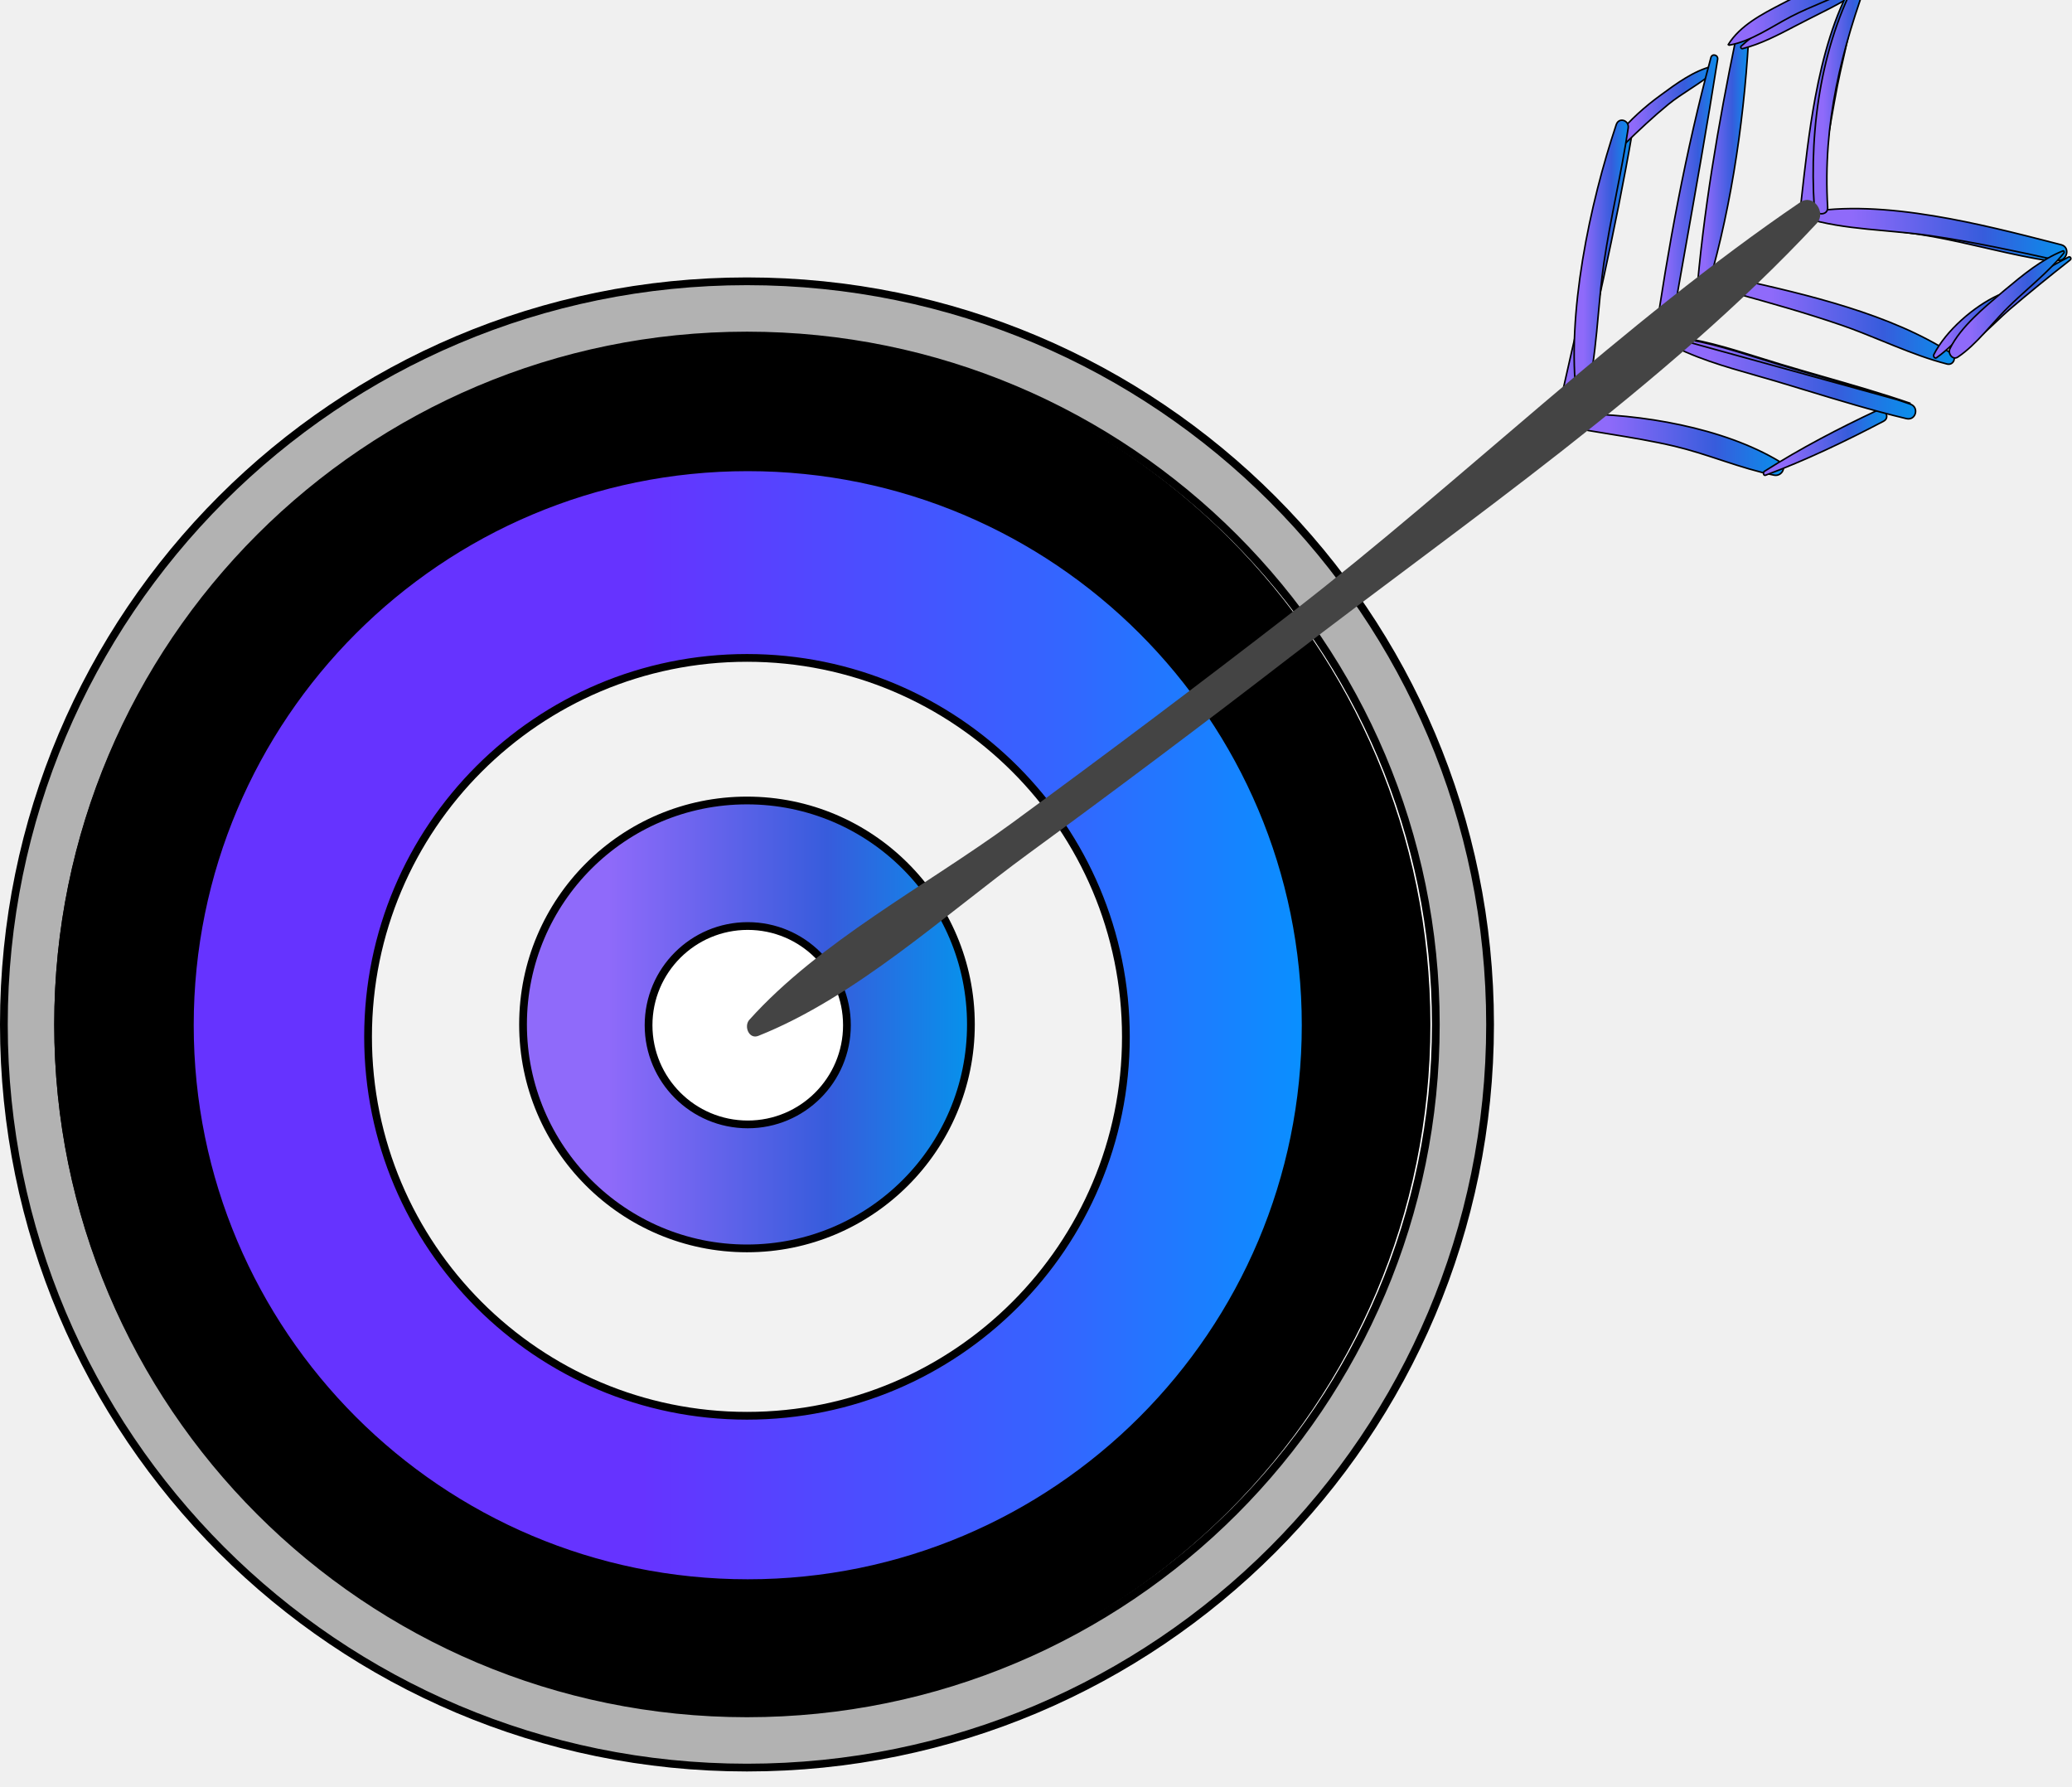
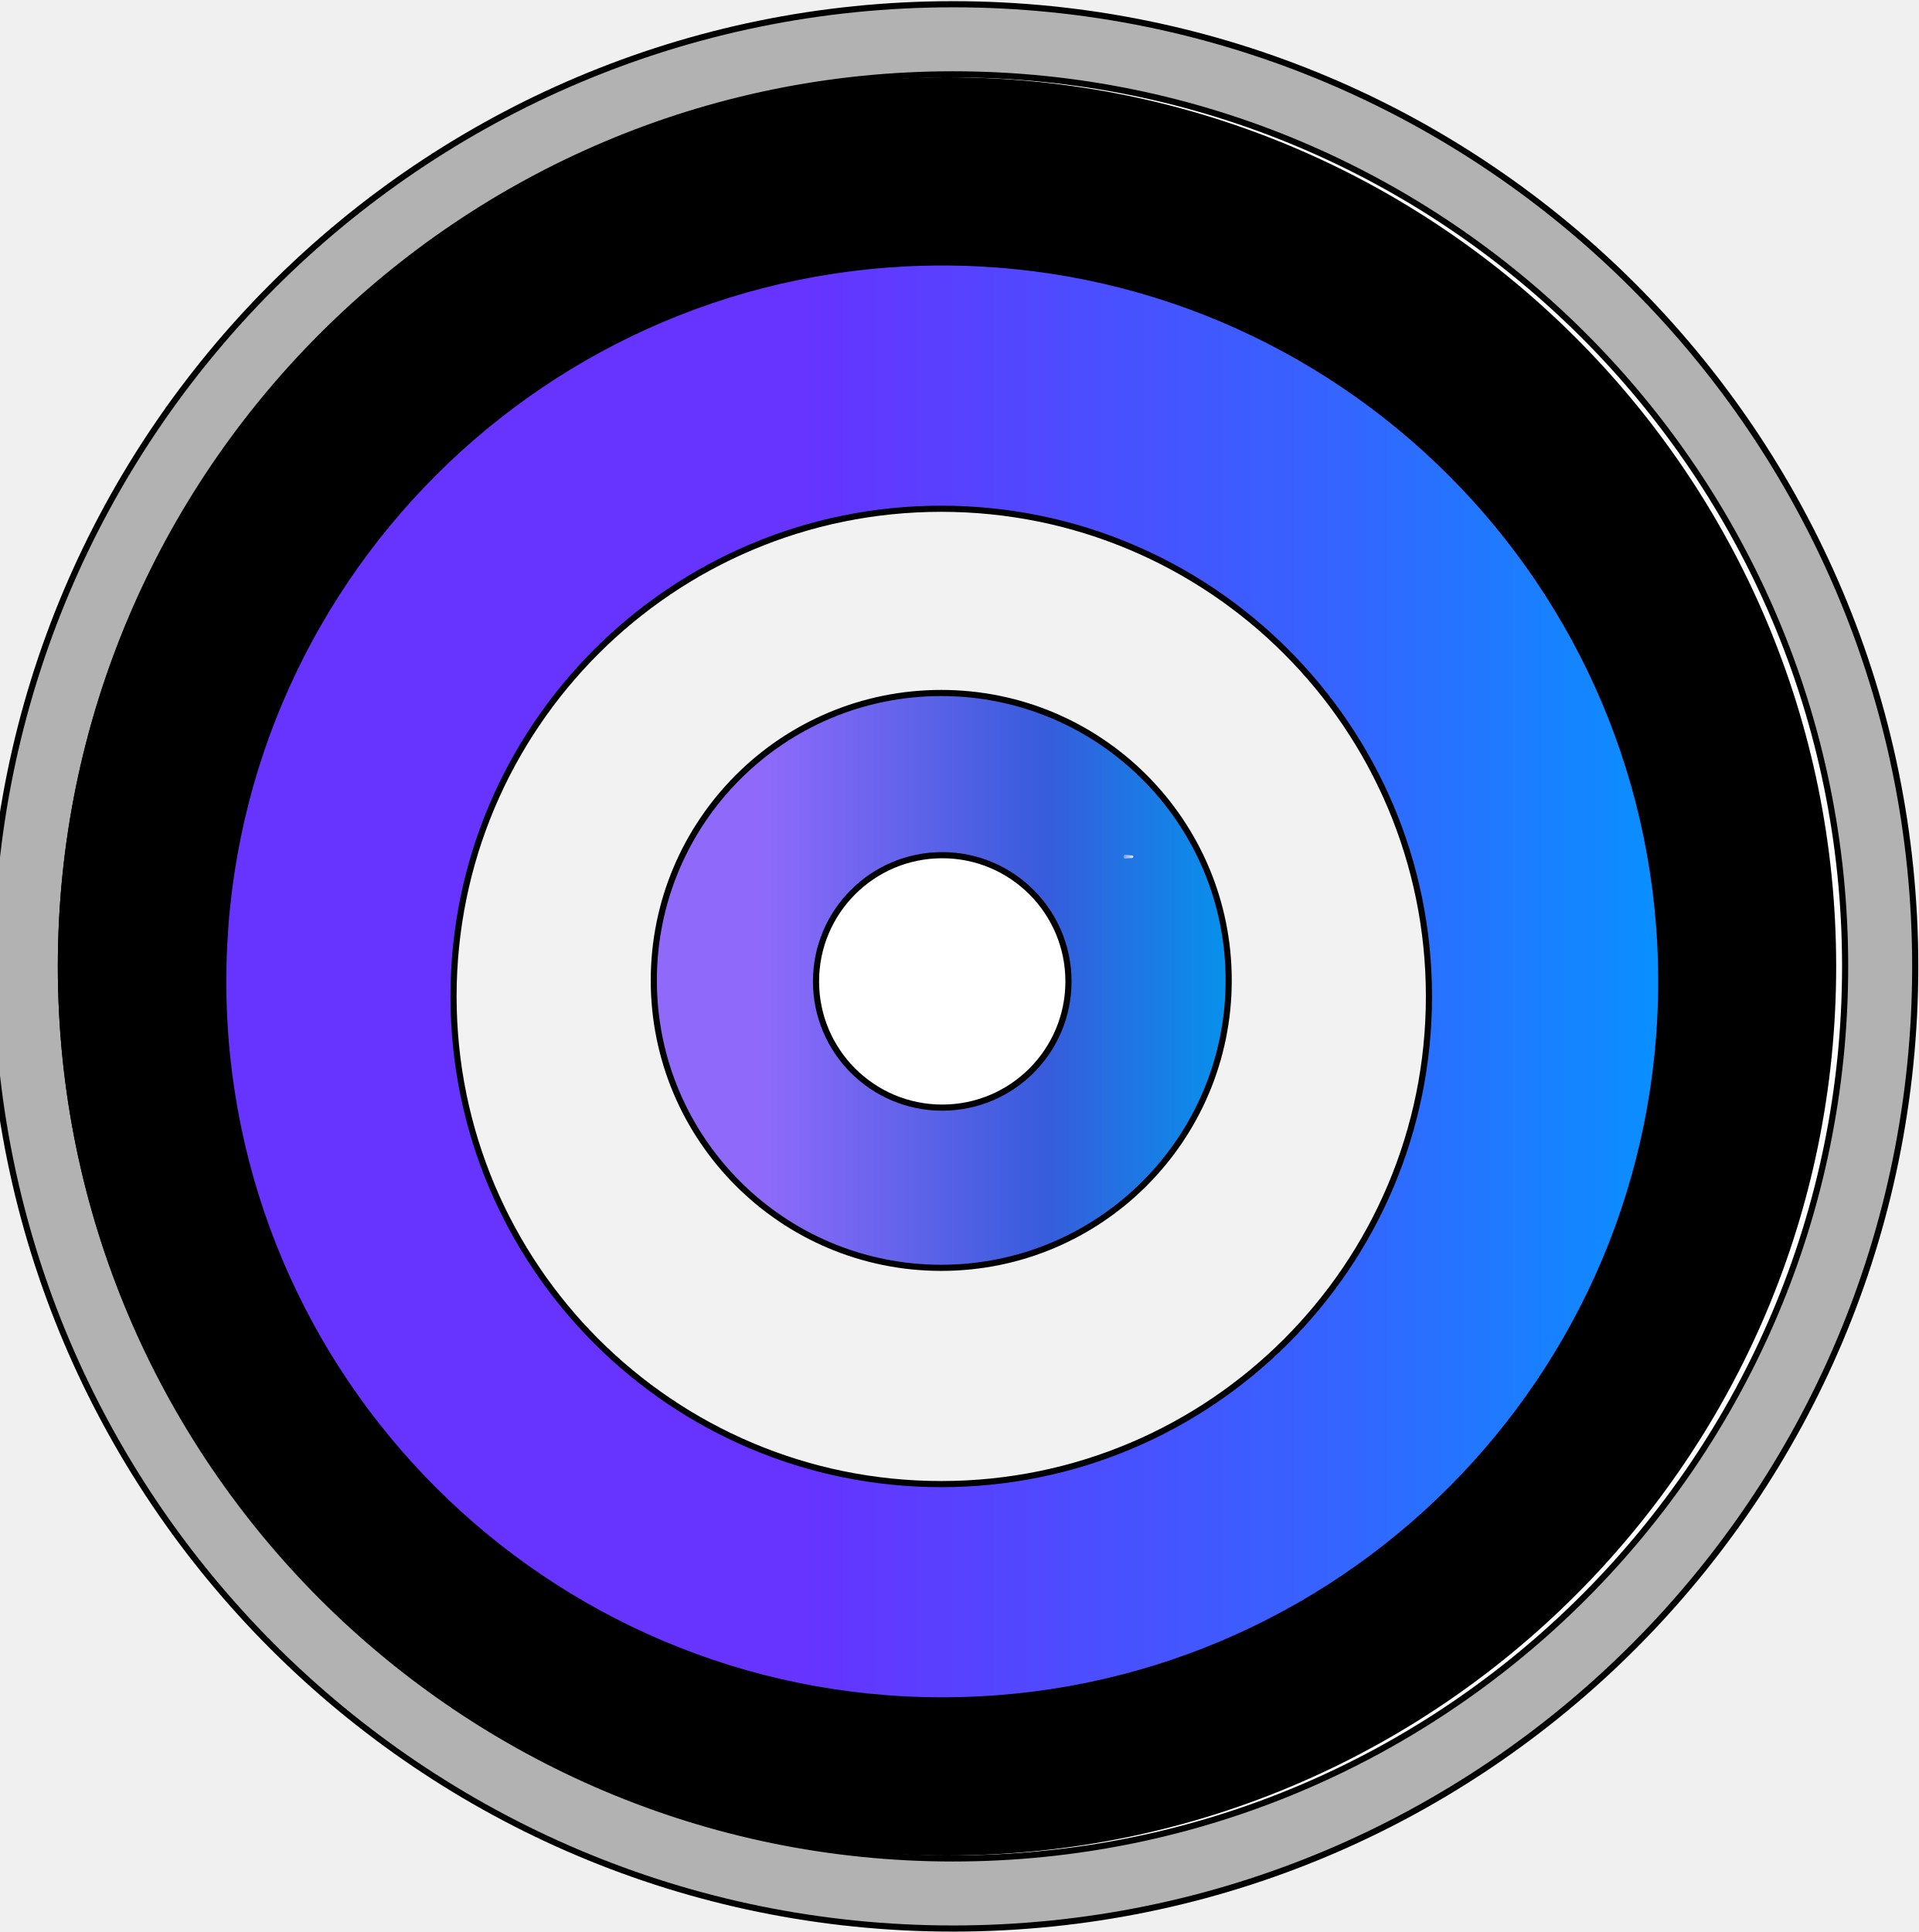
- <svg xmlns="http://www.w3.org/2000/svg" width="1337" height="1153" viewBox="0 0 1337 1153" fill="none">
-   <circle cx="482" cy="661" r="479.5" fill="#B2B2B2" stroke="black" stroke-width="5" />
-   <circle cx="482" cy="661" r="444.5" fill="white" stroke="black" stroke-width="5" />
-   <circle cx="479" cy="661" r="441.5" fill="black" stroke="black" stroke-width="5" />
-   <g clip-path="url(#clip0)">
-     <path d="M1002.75 277.285C1002.75 277.284 1002.75 277.284 1002.75 277.284L1003.53 273.821C1017.74 210.667 1032 147.244 1049.83 84.908C1050 84.349 1050.3 84.038 1050.63 83.882C1050.97 83.72 1051.39 83.7 1051.8 83.822C1052.64 84.069 1053.31 84.836 1053.2 85.821C1042.38 148.391 1028.01 210.369 1013.63 272.341C1013.06 274.825 1012.48 277.309 1011.9 279.794C1011.53 281.305 1010.7 282.244 1009.7 282.742C1008.69 283.246 1007.47 283.318 1006.31 283.003C1004 282.374 1002.1 280.262 1002.75 277.285Z" fill="url(#paint0_linear)" stroke="black" />
-     <path d="M585.526 545.632L585.544 545.633H585.562C585.863 545.633 586.053 545.744 586.176 545.887C586.308 546.042 586.388 546.267 586.388 546.52C586.388 547.028 586.085 547.474 585.522 547.528C584.963 547.565 584.407 547.594 583.853 547.622C582.066 547.714 580.304 547.805 578.555 548.179C577.808 548.313 577.314 548.12 577.004 547.832C576.679 547.529 576.5 547.068 576.5 546.58C576.5 546.092 576.679 545.63 577.004 545.328C577.315 545.038 577.811 544.846 578.562 544.982L578.571 544.984L578.581 544.985C580.709 545.289 582.976 545.45 585.099 545.601C585.242 545.612 585.384 545.622 585.526 545.632Z" fill="url(#paint1_linear)" stroke="black" />
-     <path d="M1076.51 67.343L1076.51 67.343C1066.85 75.234 1057.84 83.765 1048.84 92.446C1047.93 93.323 1046.98 93.624 1046.12 93.571C1045.26 93.517 1044.45 93.097 1043.83 92.443C1042.59 91.135 1042.21 88.977 1043.78 87.189L1043.79 87.183L1043.79 87.176C1051.79 77.41 1061.4 68.758 1071.82 61.224L1071.82 61.224L1071.82 61.221C1081.65 53.973 1092.97 45.684 1104.75 42.819L1104.76 42.816L1104.78 42.811C1105.55 42.574 1106.34 42.977 1106.78 43.681C1107.21 44.372 1107.21 45.216 1106.55 45.82C1102 49.891 1096.89 53.328 1091.7 56.724C1091.22 57.042 1090.73 57.359 1090.24 57.677C1085.55 60.747 1080.83 63.829 1076.51 67.343Z" fill="url(#paint2_linear)" stroke="black" />
-     <path d="M1067.37 221.958H1067.37L1067.37 221.952C1076.2 160.241 1087.77 97.412 1104 37.16C1104.2 36.398 1104.61 35.946 1105.07 35.71C1105.53 35.469 1106.09 35.43 1106.63 35.581C1107.7 35.882 1108.59 36.904 1108.32 38.386L1108.32 38.386L1108.32 38.397C1101.58 81.049 1094.01 123.698 1086.44 166.353C1082.99 185.743 1079.55 205.135 1076.18 224.529C1075.93 225.997 1075.2 226.88 1074.31 227.336C1073.4 227.801 1072.25 227.854 1071.13 227.53C1068.88 226.877 1066.93 224.782 1067.37 221.958Z" fill="url(#paint3_linear)" stroke="black" />
-     <path d="M1128.24 26.388L1128.24 26.39C1125.03 81.493 1115.88 141.566 1099.34 194.079C1098.95 195.241 1097.73 195.806 1096.56 195.666C1095.98 195.597 1095.46 195.358 1095.09 194.973C1094.73 194.598 1094.5 194.053 1094.53 193.299C1098.87 137.876 1108.82 79.715 1120.07 25.237C1120.56 23.005 1122.61 22.116 1124.63 22.413C1126.66 22.71 1128.38 24.16 1128.24 26.388Z" fill="url(#paint4_linear)" stroke="black" />
-     <path d="M1207.63 -12.366L1207.63 -12.364C1197.43 -2.874 1184.72 3.48 1172.21 9.737C1170.61 10.54 1169 11.342 1167.41 12.149C1164.38 13.664 1161.34 15.253 1158.28 16.851C1147.35 22.567 1136.19 28.398 1124.44 31.399C1124.06 31.494 1123.62 31.284 1123.39 30.886C1123.27 30.697 1123.23 30.491 1123.25 30.297C1123.28 30.109 1123.37 29.896 1123.61 29.689L1123.61 29.684L1123.62 29.679C1132.58 21.356 1143.79 15.088 1154.77 8.948C1157.5 7.417 1160.23 5.894 1162.9 4.349C1164.83 3.246 1166.76 2.119 1168.71 0.986C1180.42 -5.832 1192.5 -12.861 1205.51 -16.013L1205.51 -16.013L1205.53 -16.016C1206.47 -16.268 1207.43 -15.77 1207.95 -14.948C1208.45 -14.147 1208.46 -13.137 1207.63 -12.366Z" fill="url(#paint5_linear)" stroke="black" />
-     <path d="M1171.8 141.766L1171.8 141.767C1171.36 145.161 1168.44 146.961 1165.68 146.998C1164.3 147.017 1163.02 146.594 1162.13 145.762C1161.25 144.943 1160.71 143.678 1160.9 141.886C1161.4 137.485 1161.9 132.988 1162.41 128.416C1164.73 107.512 1167.21 85.047 1171.3 63.039C1176.28 36.219 1183.62 10.121 1195.87 -11.59C1196.06 -11.925 1196.41 -12.026 1196.73 -11.938C1197.03 -11.853 1197.23 -11.614 1197.19 -11.256L1197.19 -11.229L1197.19 -11.201C1196.95 5.004 1193.3 20.935 1189.65 36.857C1188.24 42.987 1186.83 49.115 1185.62 55.256L1185.62 55.259C1180.16 83.882 1175.66 112.825 1171.8 141.766Z" fill="url(#paint6_linear)" stroke="black" />
-     <path d="M1148.41 297.859L1148.42 297.861C1149.68 298.606 1150.39 299.581 1150.68 300.591C1150.97 301.608 1150.86 302.696 1150.42 303.676C1149.54 305.638 1147.39 307.097 1144.75 306.584C1133.93 304.421 1123.35 301.054 1112.75 297.578C1111.85 297.283 1110.95 296.987 1110.05 296.691C1100.34 293.503 1090.6 290.301 1080.65 287.942C1066.48 284.583 1052.15 282.247 1037.84 279.915C1030.23 278.675 1022.63 277.435 1015.06 276.043C1013.75 275.788 1012.89 275.101 1012.39 274.229C1011.88 273.345 1011.72 272.238 1011.88 271.144C1012.22 268.934 1013.84 266.997 1016.23 267.068L1016.24 267.068L1016.25 267.068C1058.47 266.907 1112.04 275.903 1148.41 297.859Z" fill="url(#paint7_linear)" stroke="black" />
-     <path d="M1139.33 306.605L1139.32 306.608L1139.31 306.612C1138.96 306.759 1138.7 306.716 1138.51 306.608C1138.31 306.491 1138.12 306.261 1138.01 305.944C1137.78 305.295 1137.93 304.516 1138.5 304.113C1161.78 289.343 1186.34 276.495 1211.39 264.769L1211.39 264.769C1213.68 263.698 1215.83 264.818 1216.86 266.577C1217.37 267.454 1217.57 268.454 1217.38 269.367C1217.19 270.266 1216.61 271.132 1215.45 271.751C1190.71 284.765 1165.5 296.81 1139.33 306.605Z" fill="url(#paint8_linear)" stroke="black" />
-     <path d="M1149.01 235.542C1158.11 238.278 1167.27 240.909 1176.44 243.542C1195.32 248.962 1214.23 254.392 1232.71 260.772C1235.64 261.797 1236.52 264.478 1235.89 266.758C1235.58 267.9 1234.89 268.917 1233.92 269.556C1232.95 270.189 1231.66 270.473 1230.1 270.101C1208.17 264.865 1186.53 258.277 1164.86 251.681C1158.61 249.776 1152.35 247.87 1146.08 245.997L1146.08 245.996C1141.78 244.724 1137.46 243.493 1133.12 242.259C1112.78 236.468 1092.27 230.631 1074.04 220.329C1073.38 219.9 1073.15 219.099 1073.34 218.397C1073.53 217.719 1074.09 217.175 1075.03 217.237C1095.29 218.777 1114.93 224.933 1134.42 231.045C1139.29 232.571 1144.15 234.094 1149.01 235.542ZM1149.01 235.542C1149.01 235.542 1149.01 235.542 1149.01 235.542L1149.15 235.063M1149.01 235.542C1149.01 235.542 1149.01 235.542 1149.01 235.542L1149.15 235.063M1149.15 235.063C1158.24 237.795 1167.39 240.424 1176.56 243.056C1195.44 248.478 1214.38 253.915 1232.88 260.299L1075.07 216.739C1095.39 218.283 1115.1 224.461 1134.6 230.575C1139.46 232.1 1144.31 233.62 1149.15 235.063Z" fill="url(#paint9_linear)" stroke="black" />
-     <path d="M1188.37 209.835L1188.36 209.834C1165.37 201.953 1142.05 195.359 1118.59 188.929C1117.16 188.524 1116.27 187.701 1115.81 186.736C1115.34 185.76 1115.29 184.596 1115.6 183.5C1116.23 181.306 1118.26 179.517 1121.09 180.095C1166.1 190.064 1220.32 202.748 1259.28 228.087L1259.29 228.089C1261.06 229.225 1261.38 231.162 1260.74 232.72C1260.1 234.275 1258.52 235.392 1256.46 234.898C1244.85 231.933 1233.54 227.644 1222.28 223.105C1219.77 222.094 1217.26 221.071 1214.76 220.047C1206.01 216.476 1197.25 212.9 1188.37 209.835Z" fill="url(#paint10_linear)" stroke="black" />
-     <path d="M1270.01 213.295L1270.01 213.296C1267.18 215.599 1264.45 218.092 1261.74 220.574C1261.13 221.136 1260.51 221.697 1259.9 222.255C1256.57 225.287 1253.21 228.243 1249.62 230.796C1249.32 231.007 1249.05 231.049 1248.83 231.01C1248.59 230.97 1248.36 230.834 1248.15 230.609C1247.75 230.153 1247.57 229.437 1247.8 228.837C1255.62 213.374 1273.67 197.707 1289.32 190.513C1291 189.817 1292.99 190.545 1294.13 191.85C1294.69 192.494 1295.01 193.238 1295 193.956C1294.98 194.658 1294.66 195.408 1293.79 196.092C1290.07 199.038 1286.16 201.723 1282.25 204.41C1282.12 204.497 1282 204.584 1281.87 204.672C1277.83 207.443 1273.8 210.226 1270.01 213.295Z" fill="url(#paint11_linear)" stroke="black" />
-     <path d="M1247.59 152.753L1247.59 152.753C1239.86 151.346 1231.86 150.283 1223.82 149.214C1218.99 148.571 1214.14 147.927 1209.33 147.204C1196.49 145.278 1183.84 142.793 1172.16 138.315C1171.8 138.155 1171.53 137.737 1171.51 137.336C1171.49 137.144 1171.54 136.998 1171.6 136.905C1171.67 136.821 1171.78 136.73 1172.03 136.703L1172.04 136.701L1172.05 136.699C1191.8 133.407 1212.33 136.773 1232.34 140.055C1234.7 140.442 1237.05 140.827 1239.39 141.2C1240.36 141.358 1241.33 141.515 1242.31 141.673C1270.19 146.185 1299.09 150.86 1325.43 160.625C1326.73 161.108 1327.54 161.89 1327.97 162.754C1328.4 163.624 1328.46 164.61 1328.2 165.525C1327.68 167.345 1325.9 168.867 1323.26 168.502C1310.59 166.577 1298.03 163.808 1285.46 160.935C1283.82 160.561 1282.18 160.185 1280.54 159.809C1269.61 157.298 1258.65 154.782 1247.59 152.753Z" fill="url(#paint12_linear)" stroke="black" />
-     <path d="M1291.03 193.027L1291.03 193.025C1304.82 182.6 1319.42 173.935 1334.67 165.906C1335.05 165.719 1335.35 165.721 1335.57 165.797C1335.81 165.875 1336.01 166.049 1336.13 166.283C1336.39 166.752 1336.33 167.386 1335.76 167.784L1335.75 167.791L1335.74 167.8C1322.4 178.252 1309.22 189.026 1296.35 199.961L1296.35 199.961L1296.35 199.966C1293.73 202.264 1291.15 204.701 1288.56 207.152L1288.31 207.397C1285.8 209.769 1283.29 212.149 1280.72 214.434C1275.39 219.163 1269.81 223.465 1263.53 226.409C1262.27 226.965 1261 226.646 1260.22 225.9C1259.45 225.166 1259.14 224.006 1259.83 222.767L1259.83 222.763C1265.95 211.531 1276.89 203.467 1287.31 195.78C1288.56 194.858 1289.8 193.942 1291.03 193.027Z" fill="url(#paint13_linear)" stroke="black" />
-     <path d="M1327.16 167.867L1327.16 167.866C1300.16 161.919 1273.15 156.128 1245.81 152.107C1236.48 150.71 1226.94 149.855 1217.4 148.999C1213.2 148.623 1209.01 148.247 1204.83 147.824C1191.12 146.439 1177.54 144.554 1164.57 140.552C1163.85 140.308 1163.38 139.558 1163.35 138.796C1163.34 138.424 1163.43 138.088 1163.6 137.839C1163.78 137.599 1164.05 137.406 1164.49 137.344L1164.5 137.342L1164.51 137.34C1189.74 132.534 1218.88 134.533 1247.84 139.311C1275.16 143.818 1302.28 150.789 1325.77 156.828C1327.19 157.192 1328.59 157.552 1329.98 157.908L1329.98 157.909C1331.61 158.317 1332.62 159.229 1333.15 160.322C1333.69 161.428 1333.75 162.761 1333.4 164.019C1332.69 166.54 1330.38 168.598 1327.16 167.867Z" fill="url(#paint14_linear)" stroke="black" />
-     <path d="M1258.23 224.998L1258.23 224.994C1261.73 217.834 1267.39 211.088 1273.7 204.836C1279.08 199.506 1284.91 194.555 1290.26 190.019C1291.18 189.235 1292.09 188.463 1292.98 187.703C1293.26 187.473 1293.53 187.241 1293.81 187.01C1305.16 177.546 1317.37 167.366 1331.08 161.908C1331.29 161.833 1331.42 161.857 1331.52 161.903C1331.63 161.955 1331.74 162.062 1331.82 162.228C1332 162.586 1331.97 163.008 1331.8 163.218C1326.68 169.537 1320.72 175.303 1314.56 180.945C1312.73 182.62 1310.88 184.286 1309.03 185.952C1304.66 189.887 1300.29 193.823 1296.16 197.894C1292.4 201.549 1288.76 205.603 1285.11 209.671C1283.53 211.432 1281.95 213.196 1280.36 214.932C1275.06 220.692 1269.59 226.162 1263.45 230.307L1263.45 230.307L1263.44 230.314C1262.58 230.926 1261.74 231.078 1261.01 230.95C1260.27 230.82 1259.57 230.393 1259.02 229.767C1257.9 228.501 1257.46 226.547 1258.23 224.998Z" fill="url(#paint15_linear)" stroke="black" />
-     <path d="M1155.67 10.706L1155.67 10.706C1152.49 12.359 1149.29 14.182 1146.08 16.023L1145.85 16.155C1142.7 17.954 1139.54 19.765 1136.32 21.457C1129.75 24.915 1122.99 27.856 1115.85 29.134C1115.68 29.121 1115.45 29.025 1115.3 28.885C1115.24 28.829 1115.21 28.784 1115.19 28.758C1122.83 16.456 1136.89 9.167 1149.73 2.51C1149.99 2.377 1150.25 2.243 1150.51 2.11C1151.39 1.652 1152.28 1.191 1153.18 0.727C1167.09 -6.481 1182.14 -14.277 1197.45 -17.131L1197.45 -17.131L1197.46 -17.133C1199.53 -17.561 1201.33 -16.356 1202.09 -14.719C1202.47 -13.906 1202.58 -13.015 1202.35 -12.197C1202.12 -11.389 1201.55 -10.608 1200.49 -10.024L1200.49 -10.021C1193.45 -6.018 1185.92 -2.733 1178.3 0.503C1177.53 0.832 1176.75 1.162 1175.97 1.491C1169.13 4.39 1162.25 7.304 1155.67 10.706Z" fill="url(#paint16_linear)" stroke="black" />
-     <path d="M1206.86 -18.303L1206.86 -18.291L1206.85 -18.28C1188.04 32.384 1176.12 79.234 1179.34 133.822C1179.41 135.252 1178.93 136.266 1178.2 136.928C1177.46 137.6 1176.42 137.946 1175.33 137.936C1173.13 137.918 1170.92 136.495 1170.7 133.759C1167.33 81.745 1175.52 25.433 1201.97 -20.267C1202.69 -21.512 1204.19 -21.761 1205.45 -21.258C1206.07 -21.011 1206.57 -20.598 1206.84 -20.099C1207.1 -19.614 1207.17 -19.011 1206.86 -18.303Z" fill="url(#paint17_linear)" stroke="black" />
-     <path d="M1034.88 170.05L1034.88 170.052C1033.36 180.554 1032.39 191.232 1031.43 201.918C1031.06 205.966 1030.69 210.016 1030.3 214.057C1028.85 228.778 1027.01 243.414 1023.32 257.6C1023.07 258.536 1022.6 259.112 1022.06 259.43C1021.52 259.752 1020.87 259.839 1020.2 259.708C1018.87 259.444 1017.6 258.314 1017.39 256.699C1010.65 203.124 1025.89 131.199 1042.92 80.429C1043.36 79.134 1044.11 78.341 1044.95 77.929C1045.79 77.513 1046.76 77.465 1047.67 77.734C1049.48 78.272 1050.99 80.06 1050.63 82.607C1048.47 97.142 1045.64 111.559 1042.8 126.008L1042.76 126.245C1039.91 140.77 1037.05 155.329 1034.88 170.05Z" fill="url(#paint18_linear)" stroke="black" />
-     <circle cx="482.5" cy="661.5" r="360" fill="url(#paint19_linear)" stroke="black" stroke-width="5" />
-     <circle cx="482" cy="669" r="244.5" fill="#F2F2F2" stroke="black" stroke-width="5" />
-     <circle cx="482" cy="661" r="144.5" fill="url(#paint20_linear)" stroke="black" stroke-width="5" />
-     <circle cx="482.5" cy="661.5" r="64" fill="white" stroke="black" stroke-width="5" />
-     <path d="M489.452 668.325C552.287 643.249 609.337 590.526 663.816 550.662C720.544 509.191 776.629 467.076 832.233 424.158C946.011 336.554 1074.25 249.271 1172.28 144.146C1178.71 137.235 1170.19 124.697 1161.67 130.483C1046.93 208.604 944.243 309.55 834.161 394.743C774.219 441.197 713.634 486.687 652.566 531.373C597.766 571.398 528.825 607.565 483.506 658.038C479.81 662.217 483.346 670.897 489.452 668.325Z" fill="#444444" />
-   </g>
+ <svg xmlns="http://www.w3.org/2000/svg" width="1565" height="1576" viewBox="0 0 1565 1576" fill="none">
+   <circle cx="777.351" cy="788.314" r="784.851" fill="#B2B2B2" stroke="black" stroke-width="5" />
+   <circle cx="777.351" cy="788.314" r="727.678" fill="white" stroke="black" stroke-width="5" />
+   <circle cx="772.45" cy="788.314" r="722.777" fill="black" stroke="black" stroke-width="5" />
+   <circle cx="768.565" cy="800.565" r="586.479" fill="url(#paint0_linear)" stroke="black" stroke-width="5" />
+   <path d="M767.748 1210.63C987.452 1210.63 1165.56 1032.52 1165.56 812.817C1165.56 593.113 987.452 415.008 767.748 415.008C548.045 415.008 369.939 593.113 369.939 812.817C369.939 1032.52 548.045 1210.63 767.748 1210.63Z" fill="#F2F2F2" stroke="black" stroke-width="5" />
+   <path d="M767.749 1034.21C897.237 1034.21 1002.21 929.236 1002.21 799.749C1002.21 670.261 897.237 565.291 767.749 565.291C638.261 565.291 533.291 670.261 533.291 799.749C533.291 929.236 638.261 1034.21 767.749 1034.21Z" fill="url(#paint1_linear)" stroke="black" stroke-width="5" />
+   <path d="M768.565 903.526C825.429 903.526 871.526 857.429 871.526 800.565C871.526 743.702 825.429 697.605 768.565 697.605C711.702 697.605 665.604 743.702 665.604 800.565C665.604 857.429 711.702 903.526 768.565 903.526Z" fill="white" stroke="black" stroke-width="5" />
+   <path d="M923.417 697.8C921.766 697.682 919.996 697.564 918.344 697.328C915.749 696.856 915.749 700.868 918.344 700.396C919.996 700.042 921.648 700.042 923.417 699.924C924.715 699.806 924.715 697.8 923.417 697.8Z" fill="url(#paint2_linear)" />
  <defs>
-     <linearGradient id="paint0_linear" x1="1002.12" y1="83.243" x2="1056.29" y2="83.243" gradientUnits="userSpaceOnUse">
+     <linearGradient id="paint0_linear" x1="184.586" y1="216.586" x2="1410.94" y2="216.586" gradientUnits="userSpaceOnUse">
+       <stop offset="0.385" stop-color="#6633FF" />
+       <stop offset="0.75" stop-color="#3366FF" />
+       <stop offset="1" stop-color="#0099FF" />
+     </linearGradient>
+     <linearGradient id="paint1_linear" x1="535.791" y1="567.791" x2="1022.9" y2="567.791" gradientUnits="userSpaceOnUse">
      <stop offset="0.177" stop-color="#8F6AFA" />
      <stop offset="0.651" stop-color="#375CDC" />
      <stop offset="1" stop-color="#0099EE" />
    </linearGradient>
-     <linearGradient id="paint1_linear" x1="576" y1="544.438" x2="587.432" y2="544.438" gradientUnits="userSpaceOnUse">
-       <stop offset="0.177" stop-color="#8F6AFA" />
-       <stop offset="0.651" stop-color="#375CDC" />
-       <stop offset="1" stop-color="#0099EE" />
+     <linearGradient id="paint2_linear" x1="925.848" y1="700.435" x2="908.529" y2="698.712" gradientUnits="userSpaceOnUse">
+       <stop offset="0.004" stop-color="white" />
+       <stop offset="0.958" stop-color="#C9BFD8" stop-opacity="0" />
    </linearGradient>
-     <linearGradient id="paint2_linear" x1="1042.24" y1="42.242" x2="1110.84" y2="42.242" gradientUnits="userSpaceOnUse">
-       <stop offset="0.177" stop-color="#8F6AFA" />
-       <stop offset="0.651" stop-color="#375CDC" />
-       <stop offset="1" stop-color="#0099EE" />
-     </linearGradient>
-     <linearGradient id="paint3_linear" x1="1066.8" y1="34.992" x2="1110.98" y2="34.992" gradientUnits="userSpaceOnUse">
-       <stop offset="0.177" stop-color="#8F6AFA" />
-       <stop offset="0.651" stop-color="#375CDC" />
-       <stop offset="1" stop-color="#0099EE" />
-     </linearGradient>
-     <linearGradient id="paint4_linear" x1="1094.03" y1="21.858" x2="1130.49" y2="21.858" gradientUnits="userSpaceOnUse">
-       <stop offset="0.177" stop-color="#8F6AFA" />
-       <stop offset="0.651" stop-color="#375CDC" />
-       <stop offset="1" stop-color="#0099EE" />
-     </linearGradient>
-     <linearGradient id="paint5_linear" x1="1122.75" y1="-16.582" x2="1213.1" y2="-16.582" gradientUnits="userSpaceOnUse">
-       <stop offset="0.177" stop-color="#8F6AFA" />
-       <stop offset="0.651" stop-color="#375CDC" />
-       <stop offset="1" stop-color="#0099EE" />
-     </linearGradient>
-     <linearGradient id="paint6_linear" x1="1160.36" y1="-12.468" x2="1199.56" y2="-12.468" gradientUnits="userSpaceOnUse">
-       <stop offset="0.177" stop-color="#8F6AFA" />
-       <stop offset="0.651" stop-color="#375CDC" />
-       <stop offset="1" stop-color="#0099EE" />
-     </linearGradient>
-     <linearGradient id="paint7_linear" x1="1011.32" y1="266.566" x2="1158.35" y2="266.566" gradientUnits="userSpaceOnUse">
-       <stop offset="0.177" stop-color="#8F6AFA" />
-       <stop offset="0.651" stop-color="#375CDC" />
-       <stop offset="1" stop-color="#0099EE" />
-     </linearGradient>
-     <linearGradient id="paint8_linear" x1="1137.41" y1="263.848" x2="1221.98" y2="263.848" gradientUnits="userSpaceOnUse">
-       <stop offset="0.177" stop-color="#8F6AFA" />
-       <stop offset="0.651" stop-color="#375CDC" />
-       <stop offset="1" stop-color="#0099EE" />
-     </linearGradient>
-     <linearGradient id="paint9_linear" x1="1072.78" y1="216.732" x2="1244.77" y2="216.732" gradientUnits="userSpaceOnUse">
-       <stop offset="0.177" stop-color="#8F6AFA" />
-       <stop offset="0.651" stop-color="#375CDC" />
-       <stop offset="1" stop-color="#0099EE" />
-     </linearGradient>
-     <linearGradient id="paint10_linear" x1="1114.91" y1="179.484" x2="1268.88" y2="179.484" gradientUnits="userSpaceOnUse">
-       <stop offset="0.177" stop-color="#8F6AFA" />
-       <stop offset="0.651" stop-color="#375CDC" />
-       <stop offset="1" stop-color="#0099EE" />
-     </linearGradient>
-     <linearGradient id="paint11_linear" x1="1247.2" y1="189.743" x2="1297.91" y2="189.743" gradientUnits="userSpaceOnUse">
-       <stop offset="0.177" stop-color="#8F6AFA" />
-       <stop offset="0.651" stop-color="#375CDC" />
-       <stop offset="1" stop-color="#0099EE" />
-     </linearGradient>
-     <linearGradient id="paint12_linear" x1="1171" y1="134.851" x2="1336.74" y2="134.851" gradientUnits="userSpaceOnUse">
-       <stop offset="0.177" stop-color="#8F6AFA" />
-       <stop offset="0.651" stop-color="#375CDC" />
-       <stop offset="1" stop-color="#0099EE" />
-     </linearGradient>
-     <linearGradient id="paint13_linear" x1="1258.95" y1="165.249" x2="1340.67" y2="165.249" gradientUnits="userSpaceOnUse">
-       <stop offset="0.177" stop-color="#8F6AFA" />
-       <stop offset="0.651" stop-color="#375CDC" />
-       <stop offset="1" stop-color="#0099EE" />
-     </linearGradient>
-     <linearGradient id="paint14_linear" x1="1162.85" y1="134.082" x2="1342.68" y2="134.082" gradientUnits="userSpaceOnUse">
-       <stop offset="0.177" stop-color="#8F6AFA" />
-       <stop offset="0.651" stop-color="#375CDC" />
-       <stop offset="1" stop-color="#0099EE" />
-     </linearGradient>
-     <linearGradient id="paint15_linear" x1="1257.34" y1="161.36" x2="1336.2" y2="161.36" gradientUnits="userSpaceOnUse">
-       <stop offset="0.177" stop-color="#8F6AFA" />
-       <stop offset="0.651" stop-color="#375CDC" />
-       <stop offset="1" stop-color="#0099EE" />
-     </linearGradient>
-     <linearGradient id="paint16_linear" x1="1114.69" y1="-17.721" x2="1207.38" y2="-17.721" gradientUnits="userSpaceOnUse">
-       <stop offset="0.177" stop-color="#8F6AFA" />
-       <stop offset="0.651" stop-color="#375CDC" />
-       <stop offset="1" stop-color="#0099EE" />
-     </linearGradient>
-     <linearGradient id="paint17_linear" x1="1169.48" y1="-22" x2="1209.47" y2="-22" gradientUnits="userSpaceOnUse">
-       <stop offset="0.177" stop-color="#8F6AFA" />
-       <stop offset="0.651" stop-color="#375CDC" />
-       <stop offset="1" stop-color="#0099EE" />
-     </linearGradient>
-     <linearGradient id="paint18_linear" x1="1015.26" y1="77.066" x2="1052.98" y2="77.066" gradientUnits="userSpaceOnUse">
-       <stop offset="0.177" stop-color="#8F6AFA" />
-       <stop offset="0.651" stop-color="#375CDC" />
-       <stop offset="1" stop-color="#0099EE" />
-     </linearGradient>
-     <linearGradient id="paint19_linear" x1="125" y1="304" x2="875.75" y2="304" gradientUnits="userSpaceOnUse">
-       <stop offset="0.385" stop-color="#6633FF" />
-       <stop offset="0.75" stop-color="#3366FF" />
-       <stop offset="1" stop-color="#0099FF" />
-     </linearGradient>
-     <linearGradient id="paint20_linear" x1="340" y1="519" x2="638.2" y2="519" gradientUnits="userSpaceOnUse">
-       <stop offset="0.177" stop-color="#8F6AFA" />
-       <stop offset="0.651" stop-color="#375CDC" />
-       <stop offset="1" stop-color="#0099EE" />
-     </linearGradient>
-     <clipPath id="clip0">
-       <rect width="1325" height="1153" fill="white" transform="translate(12)" />
-     </clipPath>
  </defs>
</svg>
